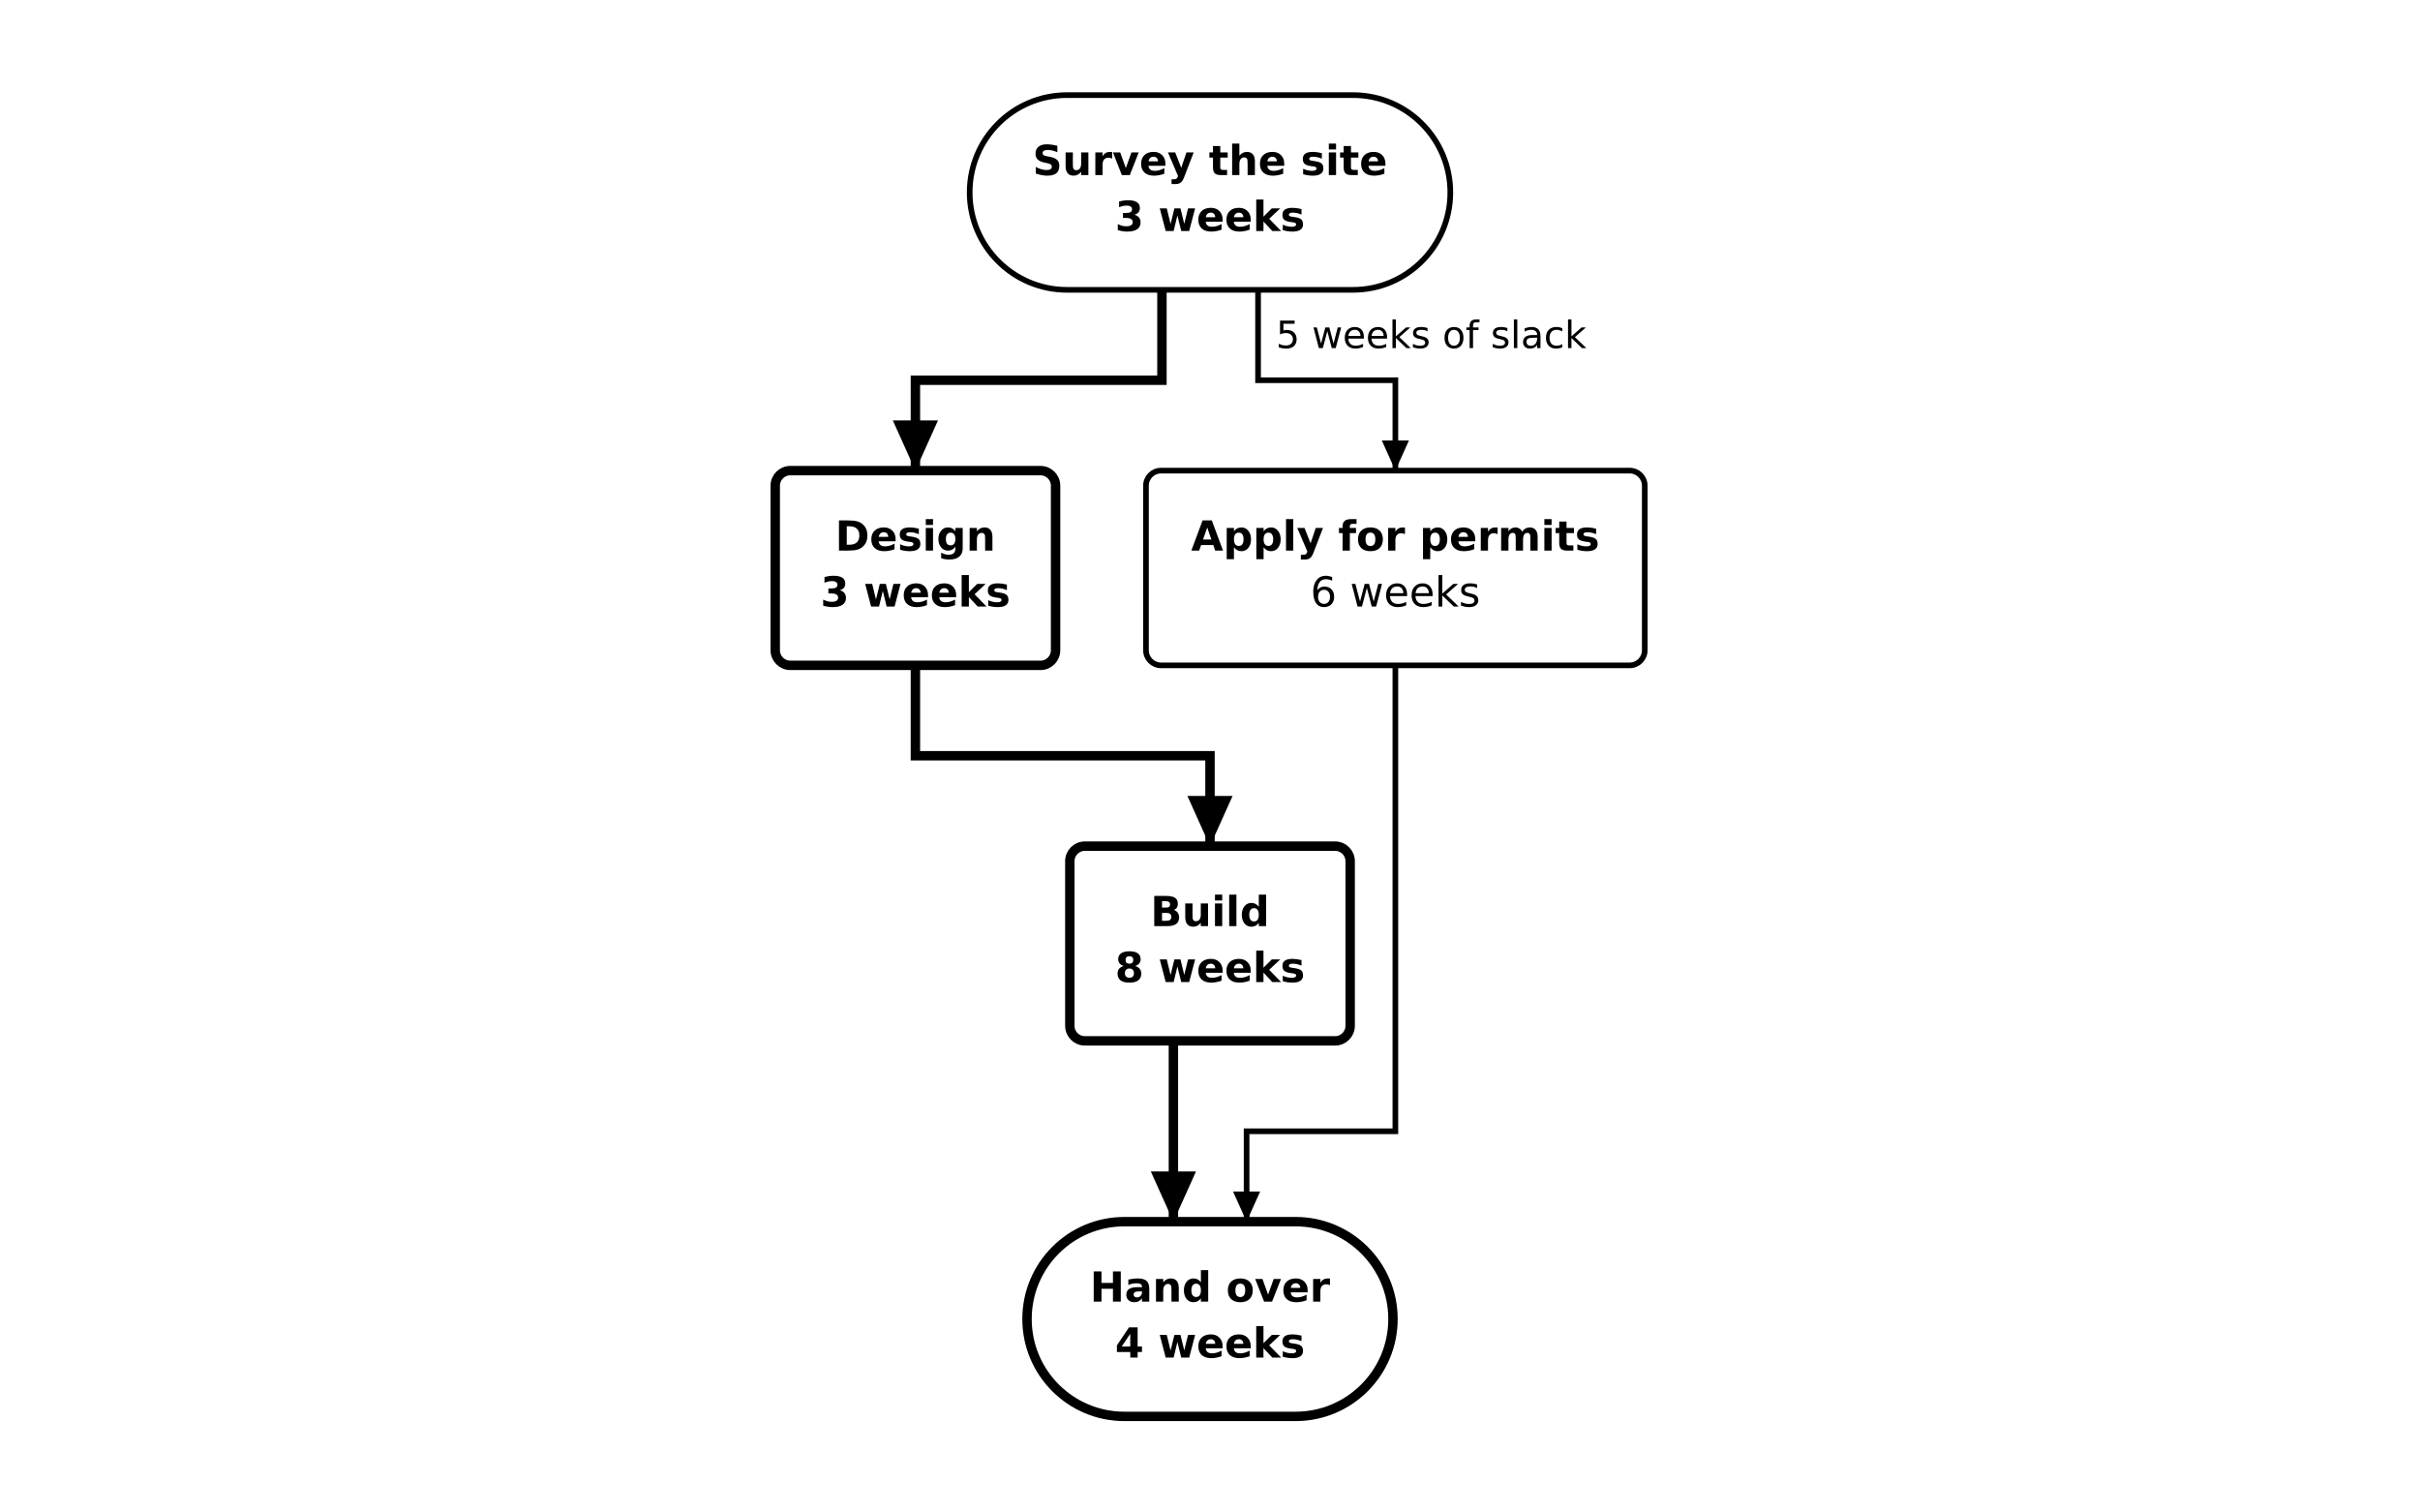
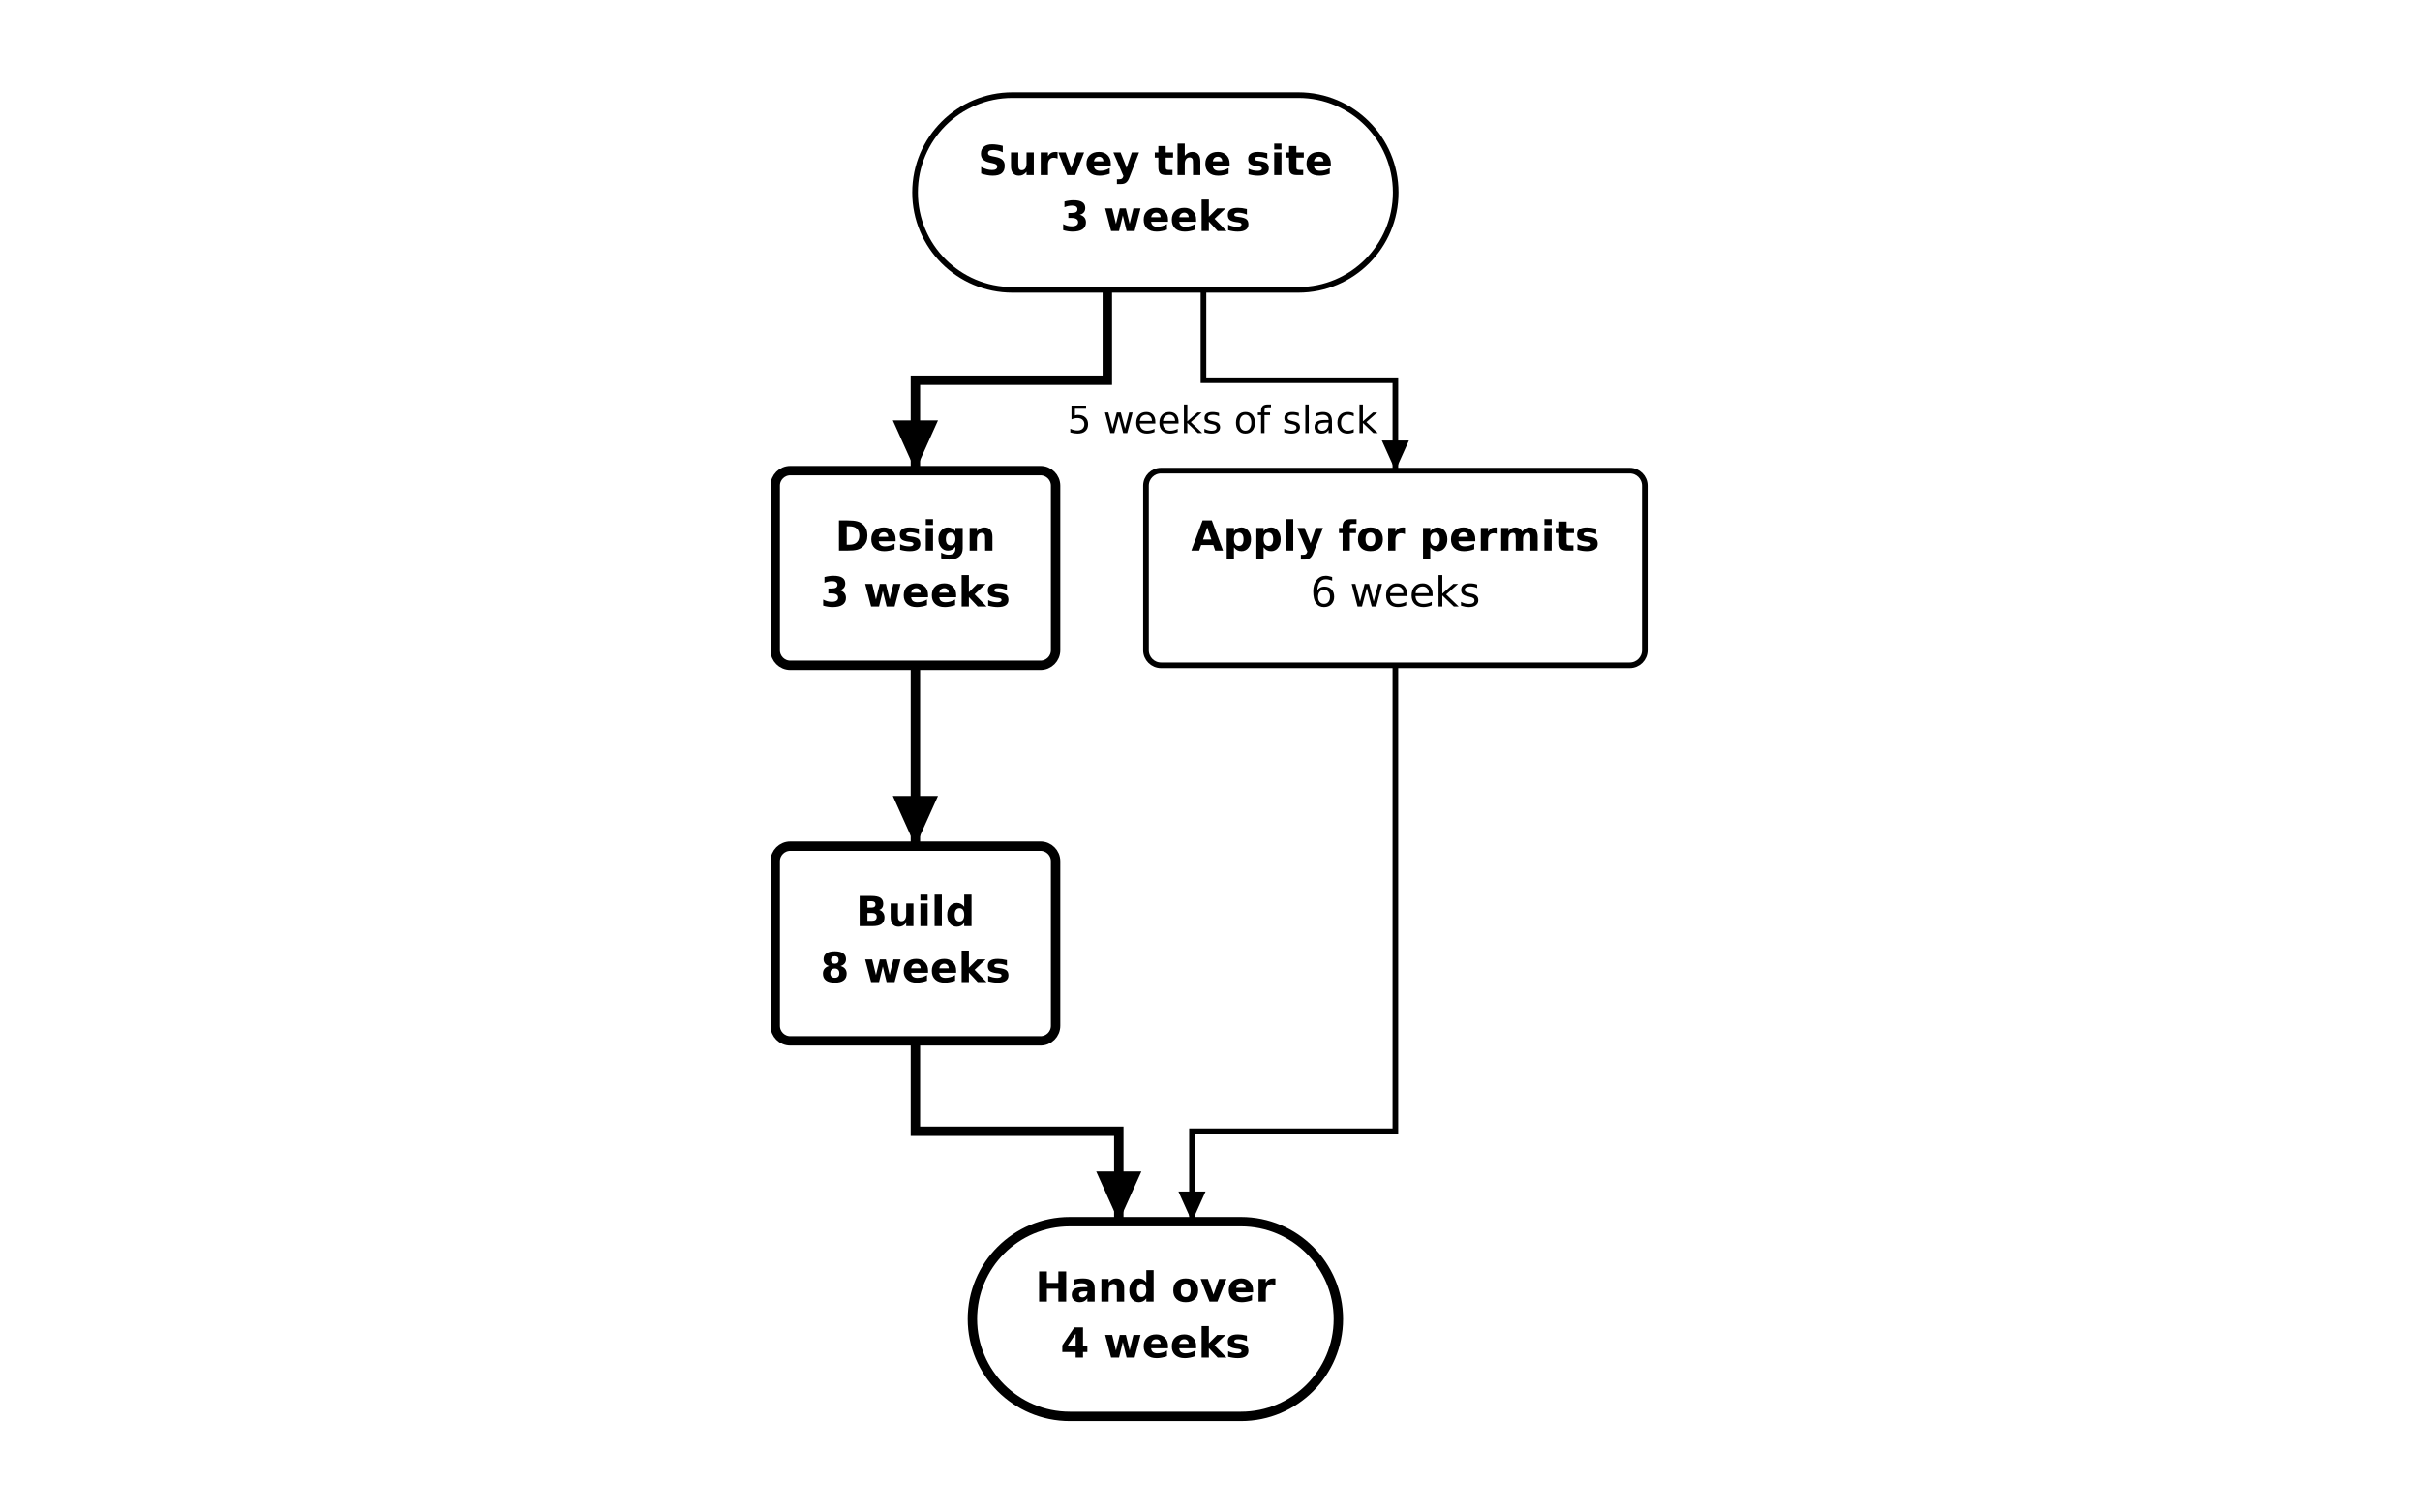
- <svg xmlns="http://www.w3.org/2000/svg" viewBox="-1.25 -1.25 642.5 401.3" role="img" aria-labelledby="ds755789c0ca-title ds755789c0ca-desc">
-   <path d="M 307.239 75.7 L 307.239 99.7 L 241.787 99.7 L 241.787 123.7" fill="none" stroke="currentColor" stroke-width="2.5" />
+ <svg xmlns="http://www.w3.org/2000/svg" viewBox="-1.25 -1.25 642.5 401.3" role="img" aria-labelledby="ds002f5384d9-title ds002f5384d9-desc">
+   <path d="M 292.74 75.7 L 292.74 99.7 L 241.787 99.7 L 241.787 123.7" fill="none" stroke="currentColor" stroke-width="2.5" />
  <polygon points="241.787,123.7 235.787,110.367 247.787,110.367" fill="currentColor" stroke="none" />
-   <path d="M 241.787 175.4 L 241.787 199.4 L 320 199.4 L 320 223.4" fill="none" stroke="currentColor" stroke-width="2.5" />
-   <polygon points="320,223.4 314,210.067 326,210.067" fill="currentColor" stroke="none" />
-   <path d="M 310.284 275.1 L 310.284 323.1" fill="none" stroke="currentColor" stroke-width="2.5" />
-   <polygon points="310.284,323.1 304.284,309.767 316.284,309.767" fill="currentColor" stroke="none" />
-   <path d="M 332.761 75.7 L 332.761 99.7 L 369.215 99.7 L 369.215 123.7" fill="none" stroke="currentColor" stroke-width="1.5" />
+   <path d="M 241.787 175.4 L 241.787 223.4" fill="none" stroke="currentColor" stroke-width="2.5" />
+   <polygon points="241.787,223.4 235.787,210.067 247.787,210.067" fill="currentColor" stroke="none" />
+   <path d="M 241.787 275.1 L 241.787 299.1 L 295.785 299.1 L 295.785 323.1" fill="none" stroke="currentColor" stroke-width="2.5" />
+   <polygon points="295.785,323.1 289.785,309.767 301.785,309.767" fill="currentColor" stroke="none" />
+   <path d="M 318.261 75.7 L 318.261 99.7 L 369.215 99.7 L 369.215 123.7" fill="none" stroke="currentColor" stroke-width="1.5" />
  <polygon points="369.215,123.7 365.615,115.7 372.815,115.7" fill="currentColor" stroke="none" />
-   <path d="M 369.215 175.4 L 369.215 299.1 L 329.716 299.1 L 329.716 323.1" fill="none" stroke="currentColor" stroke-width="1.5" />
-   <polygon points="329.716,323.1 326.116,315.1 333.316,315.1" fill="currentColor" stroke="none" />
-   <rect x="282.785" y="223.4" width="74.429" height="51.7" rx="4" fill="none" stroke="currentColor" stroke-width="2.5" />
-   <text x="320" y="244.633" font-family="'DejaVu Sans', sans-serif" font-size="11" fill="currentColor" text-anchor="middle">
+   <path d="M 369.215 175.4 L 369.215 299.1 L 315.217 299.1 L 315.217 323.1" fill="none" stroke="currentColor" stroke-width="1.5" />
+   <polygon points="315.217,323.1 311.617,315.1 318.817,315.1" fill="currentColor" stroke="none" />
+   <rect x="204.572" y="223.4" width="74.429" height="51.7" rx="4" fill="none" stroke="currentColor" stroke-width="2.5" />
+   <text x="241.787" y="244.633" font-family="'DejaVu Sans', sans-serif" font-size="11" fill="currentColor" text-anchor="middle">
    <tspan font-weight="bold">Build</tspan>
  </text>
-   <text x="320" y="259.483" font-family="'DejaVu Sans', sans-serif" font-size="11" fill="currentColor" text-anchor="middle">
+   <text x="241.787" y="259.483" font-family="'DejaVu Sans', sans-serif" font-size="11" fill="currentColor" text-anchor="middle">
    <tspan font-weight="bold">8 weeks</tspan>
  </text>
  <rect x="204.572" y="123.7" width="74.429" height="51.7" rx="4" fill="none" stroke="currentColor" stroke-width="2.5" />
  <text x="241.787" y="144.933" font-family="'DejaVu Sans', sans-serif" font-size="11" fill="currentColor" text-anchor="middle">
    <tspan font-weight="bold">Design</tspan>
  </text>
  <text x="241.787" y="159.783" font-family="'DejaVu Sans', sans-serif" font-size="11" fill="currentColor" text-anchor="middle">
    <tspan font-weight="bold">3 weeks</tspan>
  </text>
-   <rect x="271.421" y="323.1" width="97.159" height="51.7" rx="25.85" fill="none" stroke="currentColor" stroke-width="2.5" />
-   <text x="320" y="344.333" font-family="'DejaVu Sans', sans-serif" font-size="11" fill="currentColor" text-anchor="middle">
+   <rect x="256.921" y="323.1" width="97.159" height="51.7" rx="25.85" fill="none" stroke="currentColor" stroke-width="2.5" />
+   <text x="305.501" y="344.333" font-family="'DejaVu Sans', sans-serif" font-size="11" fill="currentColor" text-anchor="middle">
    <tspan font-weight="bold">Hand over</tspan>
  </text>
-   <text x="320" y="359.183" font-family="'DejaVu Sans', sans-serif" font-size="11" fill="currentColor" text-anchor="middle">
+   <text x="305.501" y="359.183" font-family="'DejaVu Sans', sans-serif" font-size="11" fill="currentColor" text-anchor="middle">
    <tspan font-weight="bold">4 weeks</tspan>
  </text>
  <rect x="303.001" y="123.7" width="132.426" height="51.7" rx="4" fill="none" stroke="currentColor" stroke-width="1.5" />
  <text x="369.215" y="144.933" font-family="'DejaVu Sans', sans-serif" font-size="11" fill="currentColor" text-anchor="middle">
    <tspan font-weight="bold">Apply for permits</tspan>
  </text>
  <text x="369.215" y="159.783" font-family="'DejaVu Sans', sans-serif" font-size="11" fill="currentColor" text-anchor="middle">
    <tspan>6 weeks</tspan>
  </text>
-   <rect x="256.196" y="24" width="127.607" height="51.7" rx="25.85" fill="none" stroke="currentColor" stroke-width="1.5" />
-   <text x="320" y="45.233" font-family="'DejaVu Sans', sans-serif" font-size="11" fill="currentColor" text-anchor="middle">
+   <rect x="241.697" y="24" width="127.607" height="51.7" rx="25.85" fill="none" stroke="currentColor" stroke-width="1.5" />
+   <text x="305.501" y="45.233" font-family="'DejaVu Sans', sans-serif" font-size="11" fill="currentColor" text-anchor="middle">
    <tspan font-weight="bold">Survey the site</tspan>
  </text>
-   <text x="320" y="60.083" font-family="'DejaVu Sans', sans-serif" font-size="11" fill="currentColor" text-anchor="middle">
+   <text x="305.501" y="60.083" font-family="'DejaVu Sans', sans-serif" font-size="11" fill="currentColor" text-anchor="middle">
    <tspan font-weight="bold">3 weeks</tspan>
  </text>
-   <text x="337.511" y="91.162" font-family="'DejaVu Sans', sans-serif" font-size="10" fill="currentColor">5 weeks of slack</text>
+   <text x="282.143" y="113.732" font-family="'DejaVu Sans', sans-serif" font-size="10" fill="currentColor">5 weeks of slack</text>
</svg>
